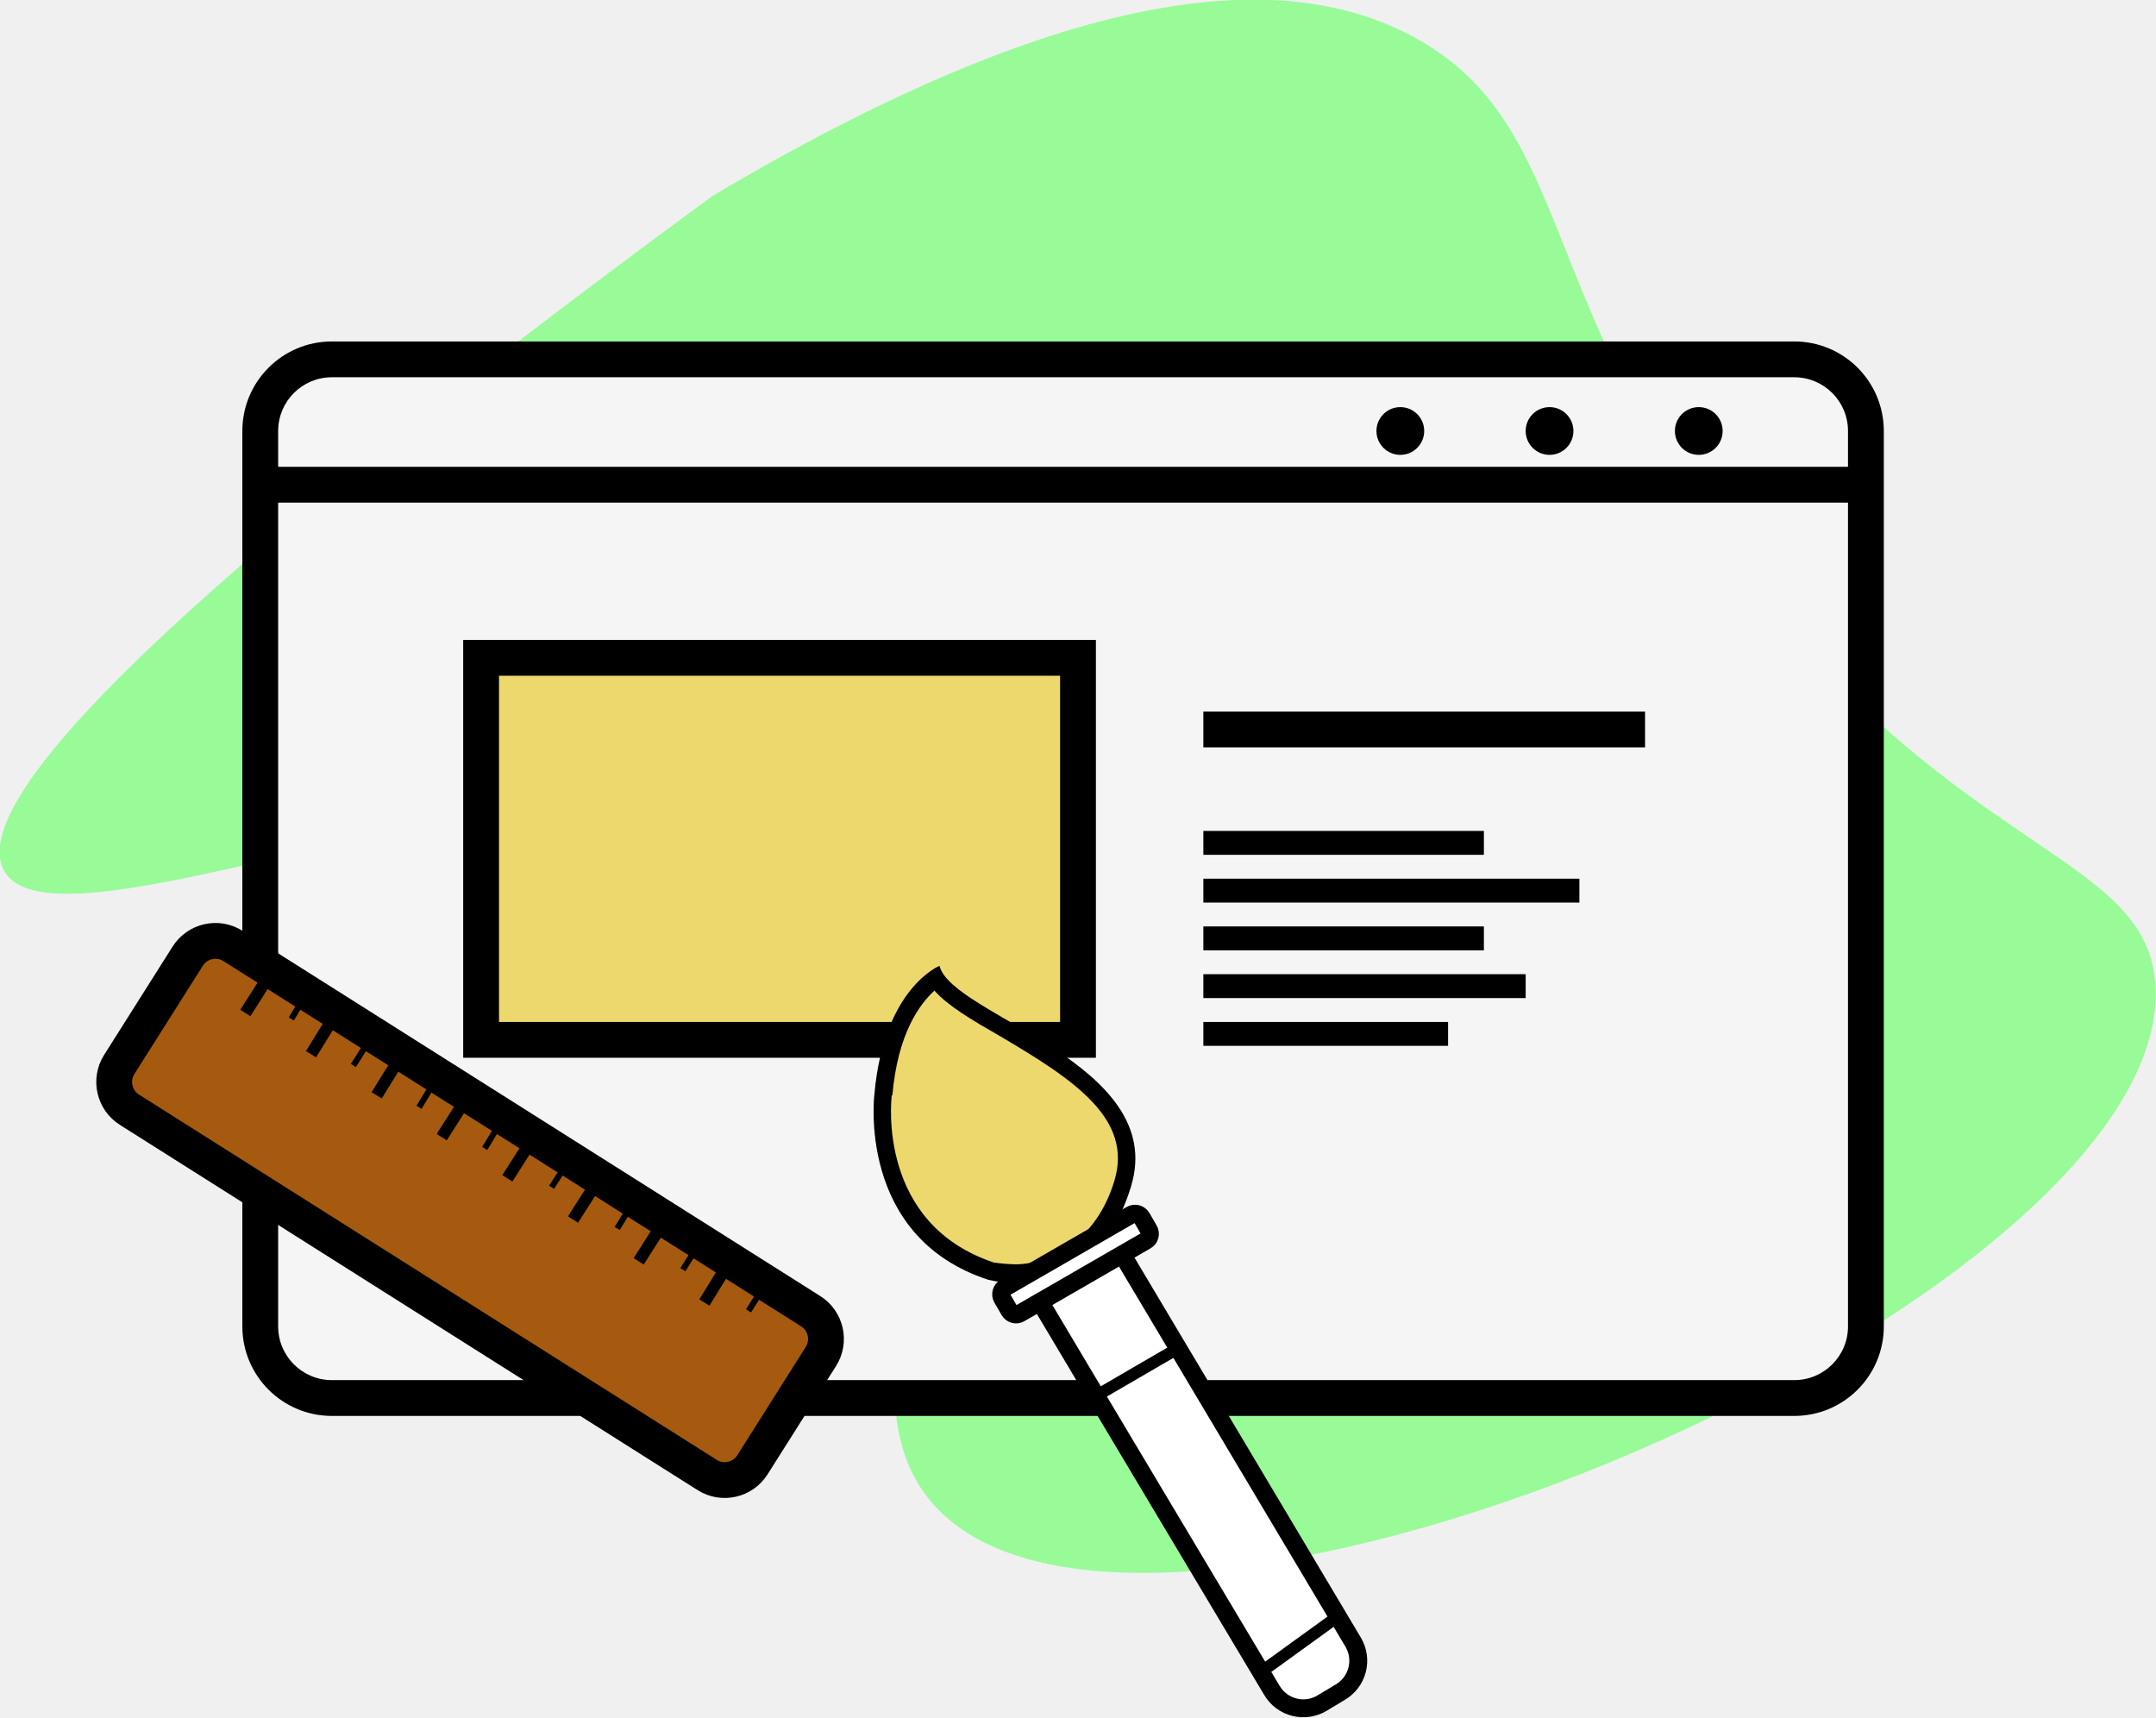
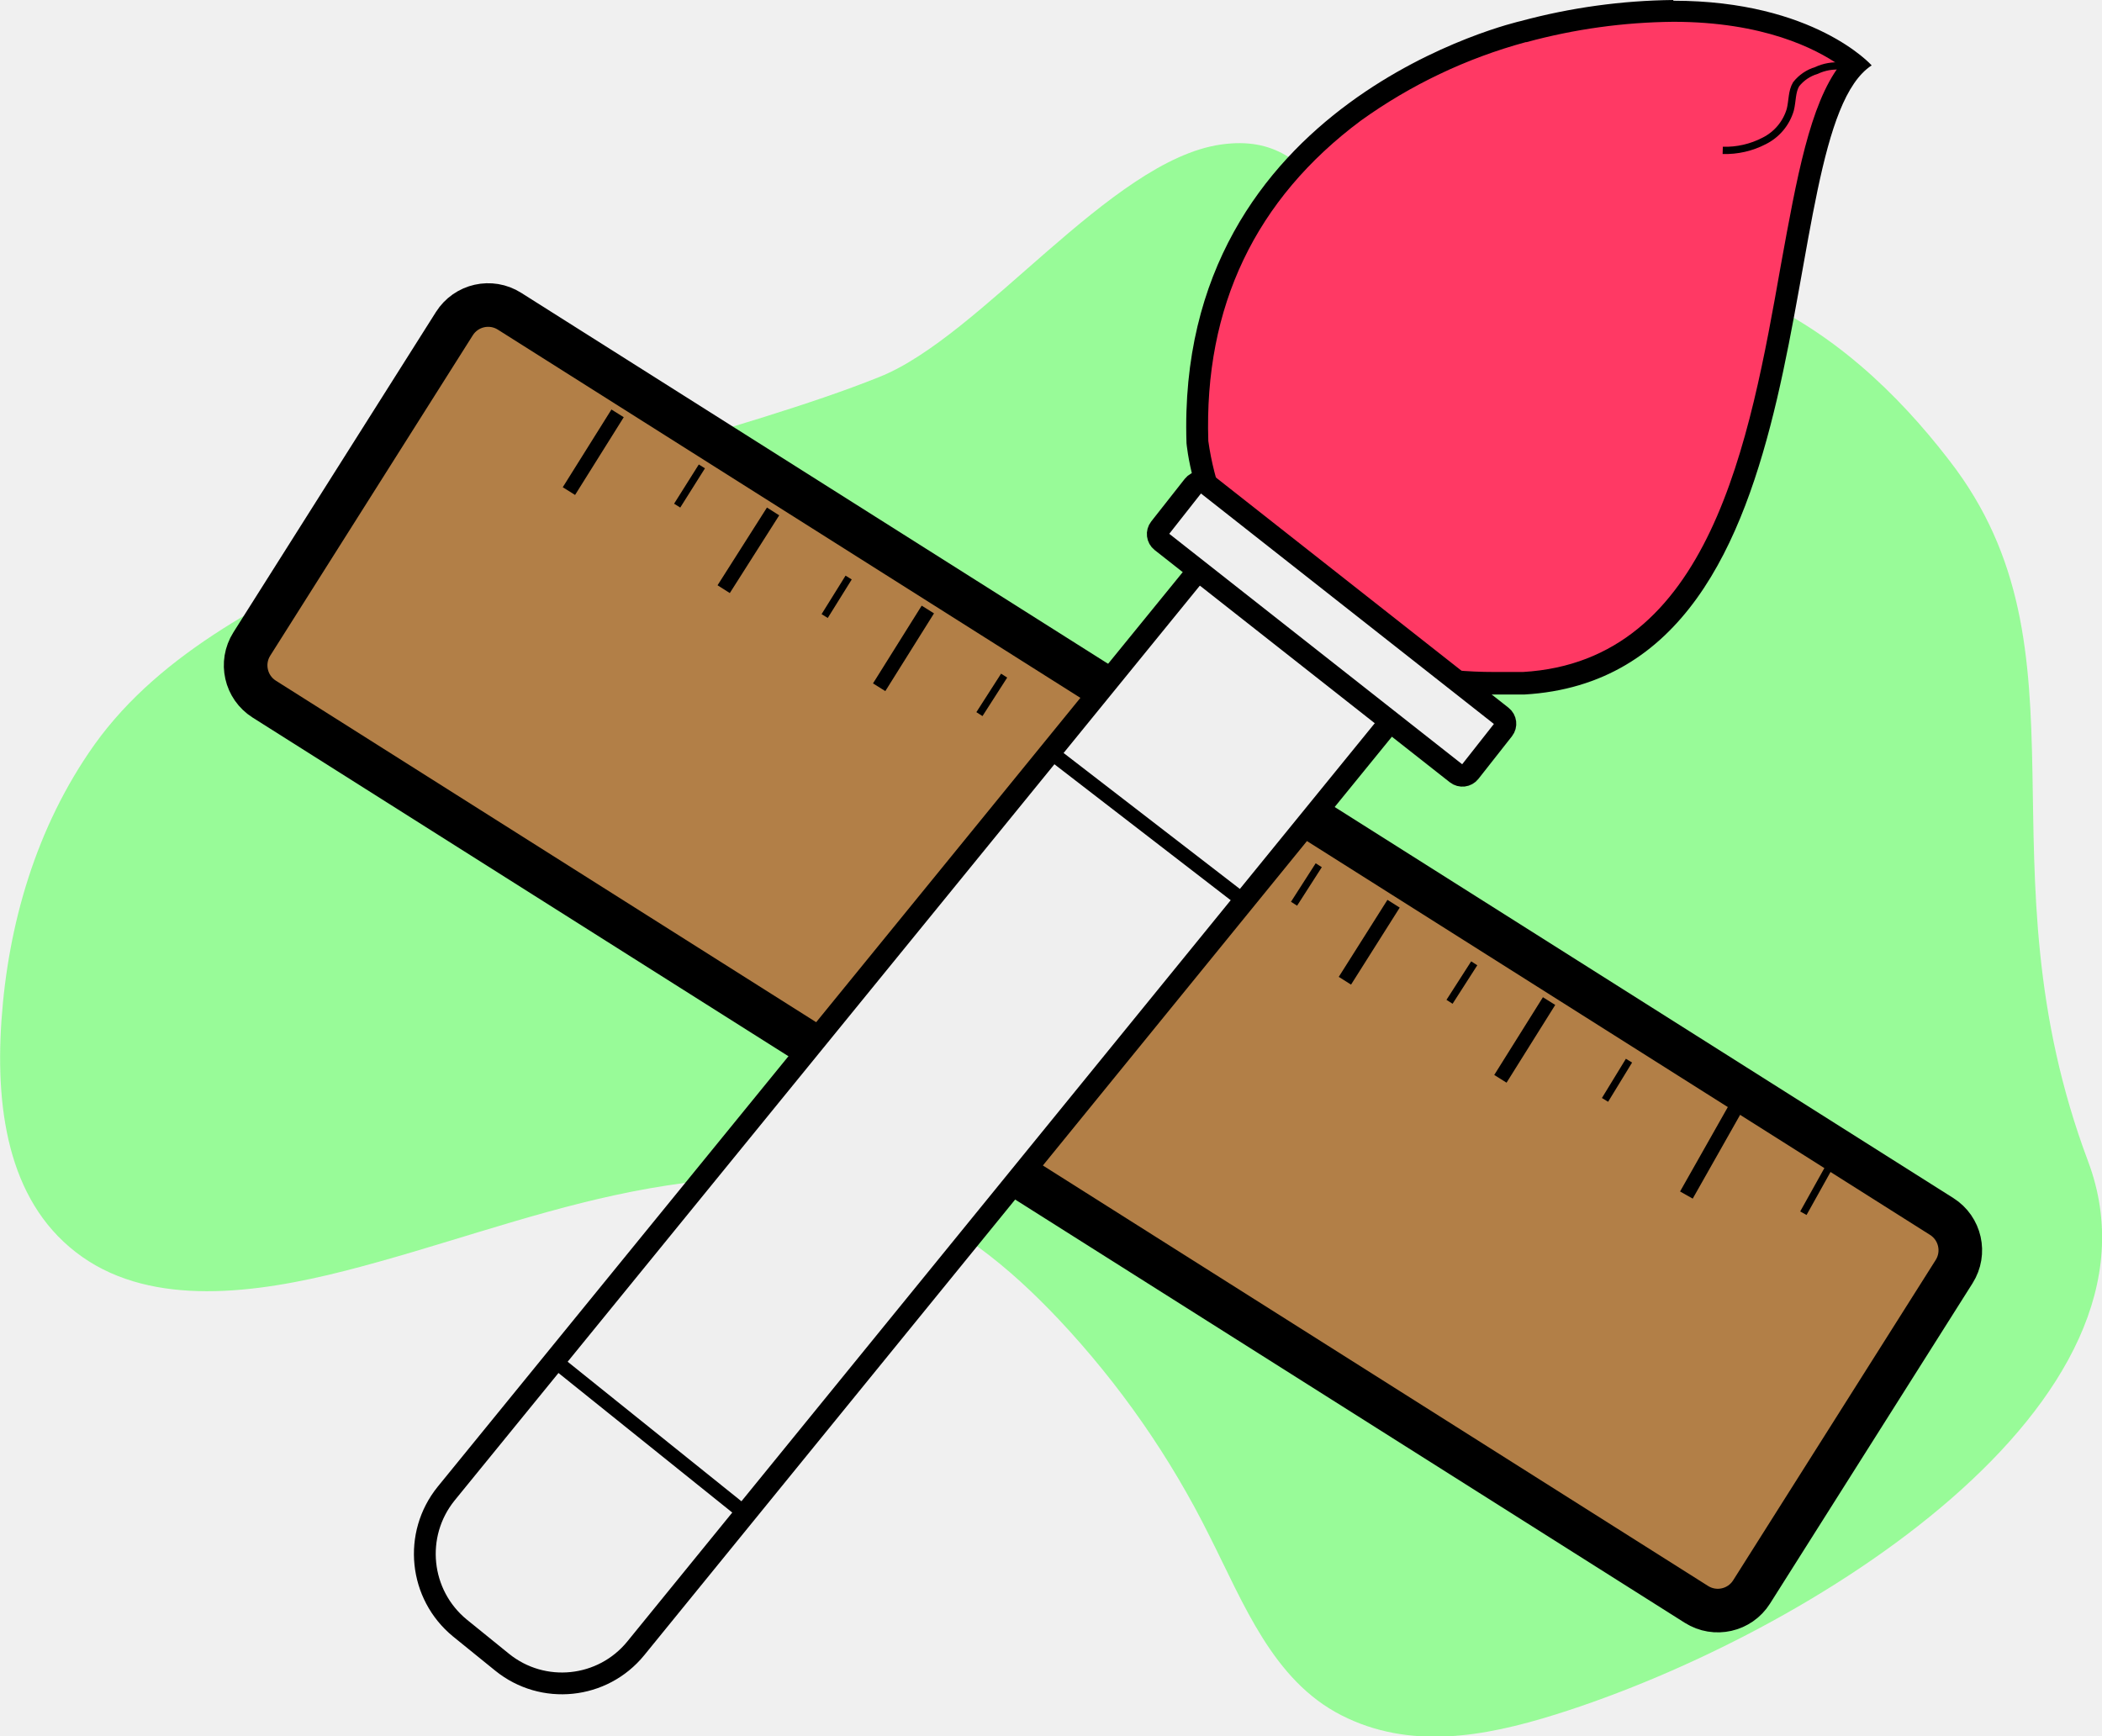
- <svg xmlns="http://www.w3.org/2000/svg" id="Layer_1" data-name="Layer 1" viewBox="0 0 361.2 287.7">
+ <svg xmlns="http://www.w3.org/2000/svg" id="Layer_1" data-name="Layer 1" viewBox="0 0 289.3 238.9">
  <defs>
-     <style>.cls-1{fill:#98fb98;}.cls-2{fill:#f5f5f5;}.cls-3,.cls-5,.cls-7,.cls-8{fill:none;}.cls-3,.cls-5,.cls-6,.cls-7,.cls-8,.cls-9{stroke:#000;stroke-miterlimit:10;}.cls-3,.cls-6{stroke-width:6px;}.cls-4{fill:#edd86e;}.cls-5{stroke-width:4px;}.cls-6{fill:#a55a0f;}.cls-7{stroke-width:2px;}.cls-9{fill:#fff;stroke-width:3px;}</style>
+     <style>.cls-1{fill:#98fb98;}.cls-2{fill:#b27f47;stroke-width:6px;}.cls-2,.cls-3,.cls-4,.cls-5{stroke:#000;stroke-miterlimit:10;}.cls-3,.cls-4{fill:none;}.cls-3{stroke-width:2px;}.cls-5{fill:#efefef;stroke-width:3px;}.cls-6{fill:#ff3964;}</style>
  </defs>
-   <path class="cls-1" d="M451.8,272.6c65.4-38.8,99-36.8,117.8-26.4,26.9,14.9,19.6,44.7,55.7,91s67,45.8,68.2,67.8c2.9,52.5-166.5,125.9-203.9,87.7-23.7-24.2,20.1-78.1-6.4-106.6-34.2-36.8-139.7,17.8-150.1-.4C327.4,375.6,351.8,346,451.8,272.6Z" transform="translate(-332.4 -239.8)" />
-   <rect class="cls-2" x="43.6" y="60.2" width="269" height="174" rx="12" />
-   <path d="M633,303a9,9,0,0,1,9,9V462a9,9,0,0,1-9,9H388a9,9,0,0,1-9-9V312a9,9,0,0,1,9-9H633m0-6H388a15,15,0,0,0-15,15V462a15,15,0,0,0,15,15H633a15,15,0,0,0,15-15V312a15,15,0,0,0-15-15Z" transform="translate(-332.4 -239.8)" />
-   <line class="cls-3" x1="44.6" y1="81.2" x2="311.6" y2="81.2" />
-   <circle cx="234.6" cy="72.2" r="4" />
-   <circle cx="259.6" cy="72.2" r="4" />
-   <circle cx="284.6" cy="72.2" r="4" />
-   <rect class="cls-4" x="80.6" y="110.2" width="100" height="64" />
-   <path d="M510,353v58H416V353h94m6-6H410v70H516V347Z" transform="translate(-332.4 -239.8)" />
-   <line class="cls-3" x1="201.6" y1="122.2" x2="275.6" y2="122.2" />
-   <line class="cls-5" x1="201.6" y1="141.2" x2="248.6" y2="141.2" />
-   <line class="cls-5" x1="201.6" y1="149.2" x2="264.6" y2="149.2" />
-   <line class="cls-5" x1="201.6" y1="157.2" x2="248.6" y2="157.2" />
-   <line class="cls-5" x1="201.6" y1="165.2" x2="255.6" y2="165.2" />
-   <line class="cls-5" x1="201.6" y1="173.2" x2="242.6" y2="173.2" />
-   <rect class="cls-6" x="348.8" y="426.2" width="125.5" height="32.46" rx="5.5" transform="translate(-32.7 -391.1) rotate(32.3)" />
-   <line class="cls-7" x1="44.6" y1="164.2" x2="41.1" y2="169.7" />
-   <line class="cls-8" x1="50.5" y1="167.9" x2="48.8" y2="170.7" />
-   <line class="cls-7" x1="55.5" y1="171.1" x2="52.1" y2="176.6" />
-   <line class="cls-8" x1="60.9" y1="175.8" x2="59.2" y2="178.5" />
-   <line class="cls-7" x1="66.5" y1="178" x2="63.1" y2="183.5" />
-   <line class="cls-8" x1="71.9" y1="182.7" x2="70.2" y2="185.5" />
-   <line class="cls-7" x1="77.5" y1="185" x2="74" y2="190.5" />
-   <line class="cls-8" x1="82.9" y1="189.6" x2="81.2" y2="192.4" />
-   <line class="cls-7" x1="88.5" y1="191.9" x2="85" y2="197.4" />
-   <line class="cls-8" x1="94.2" y1="196.1" x2="92.4" y2="198.9" />
-   <line class="cls-7" x1="99.5" y1="198.8" x2="96" y2="204.3" />
-   <line class="cls-8" x1="105.1" y1="203" x2="103.4" y2="205.8" />
-   <line class="cls-7" x1="110.5" y1="205.8" x2="107" y2="211.3" />
-   <line class="cls-8" x1="116.1" y1="210" x2="114.4" y2="212.7" />
-   <line class="cls-7" x1="121.4" y1="212.7" x2="118" y2="218.2" />
-   <line class="cls-8" x1="127.1" y1="216.9" x2="125.4" y2="219.6" />
-   <line class="cls-8" x1="138.1" y1="223.8" x2="136.3" y2="226.6" />
-   <path class="cls-9" d="M556.9,523.3l-3,1.8a6.1,6.1,0,0,1-8.4-2.1l-28.9-48.4-13.7-23a6.2,6.2,0,0,1,2.1-8.5l3-1.8a6.3,6.3,0,0,1,8.5,2.1l42.6,71.5A6.1,6.1,0,0,1,556.9,523.3Z" transform="translate(-332.4 -239.8)" />
-   <path class="cls-4" d="M502.5,453.1a21,21,0,0,1-4.1-.4c-20.7-6.8-18.2-28.6-18-29.6,1.1-12.8,6.3-17.8,8.7-19.5,1.8,2.8,6.2,5.4,11.4,8.4,10.6,6.1,23.7,13.8,20,26s-11.9,15.1-18,15.1Z" transform="translate(-332.4 -239.8)" />
-   <path d="M488.9,405.7c2.3,2.6,6.2,4.9,10.9,7.6,12.8,7.5,22.4,14,19.3,24.3s-11,14-16.6,14a29.2,29.2,0,0,1-3.6-.3c-19.5-6.5-17.2-27.1-17.1-28h.1c.9-10.4,4.6-15.3,7-17.5m.9-4.2s-9.3,3.7-10.9,21.4c0,0-3.1,24,19.1,31.2a19.5,19.5,0,0,0,4.5.5c5.7,0,15.2-2.2,19.4-16.2,6.2-20.6-30.1-28.6-32.1-36.9Z" transform="translate(-332.4 -239.8)" />
-   <line class="cls-7" x1="197.3" y1="225.9" x2="183.2" y2="234.1" />
-   <line class="cls-7" x1="224.4" y1="270.6" x2="211.4" y2="280" />
-   <rect class="cls-9" x="499" y="449" width="27" height="5" rx="1.3" transform="translate(-489.4 77) rotate(-30)" />
+   <path class="cls-1" d="M356,464.6c-8.1,11.4-11.9,24.9-12.8,38s1.3,25.6,11.1,32.5,23.8,5.1,36.3,1.9,24.6-7.7,37.1-10.4,25.7-3.7,37.1.3c9.5,3.3,17.2,9.7,23.9,16.8a124.2,124.2,0,0,1,20.8,29.9c4.7,9.3,8.7,19.8,18.1,24.6s19.6,3,29.5-.1c35.1-11,85.7-42.9,73.3-76.1-15.4-41,1.3-70.2-19.1-96.5-7.3-9.5-16.3-17.9-27.6-22.8-13.2-5.7-28.6-6.1-43.6-5.9s-13.9-17-29.1-14.8-32.9,26.4-47,32c-18.9,7.6-50.8,14.5-69.2,23.4C380.6,444.3,365.3,451.6,356,464.6Z" transform="translate(-343 -362.1)" />
+   <rect class="cls-2" x="373.2" y="462.2" width="244.2" height="63.17" rx="5.5" transform="translate(-3 -550.2) rotate(32.3)" />
+   <line class="cls-3" x1="85" y1="56.9" x2="78.3" y2="67.6" />
+   <line class="cls-4" x1="96.6" y1="64.2" x2="93.2" y2="69.6" />
+   <line class="cls-3" x1="106.4" y1="70.4" x2="99.6" y2="81.1" />
+   <line class="cls-4" x1="116.8" y1="79.5" x2="113.5" y2="84.8" />
+   <line class="cls-3" x1="127.7" y1="83.9" x2="121" y2="94.6" />
+   <line class="cls-4" x1="138.2" y1="93" x2="134.8" y2="98.3" />
+   <line class="cls-3" x1="149.1" y1="97.4" x2="142.4" y2="108.1" />
+   <line class="cls-4" x1="159.6" y1="106.5" x2="156.2" y2="111.8" />
+   <line class="cls-3" x1="170.5" y1="110.9" x2="163.7" y2="121.6" />
+   <line class="cls-4" x1="181.5" y1="119.1" x2="178.1" y2="124.4" />
+   <line class="cls-3" x1="191.8" y1="124.4" x2="185.1" y2="135" />
+   <line class="cls-4" x1="202.9" y1="132.6" x2="199.5" y2="137.9" />
+   <line class="cls-3" x1="213.2" y1="137.8" x2="206.5" y2="148.5" />
+   <line class="cls-4" x1="224.2" y1="146" x2="220.9" y2="151.4" />
+   <line class="cls-3" x1="239" y1="152.3" x2="232.1" y2="164.5" />
+   <line class="cls-4" x1="251.6" y1="160.9" x2="248.2" y2="167" />
+   <path class="cls-5" d="M412.1,590.9l-5.8-4.7a13.2,13.2,0,0,1-1.9-18.5L480,474.9l35.9-44.1a13,13,0,0,1,18.4-1.9l5.8,4.7A13.1,13.1,0,0,1,542,452L430.5,589A13.1,13.1,0,0,1,412.1,590.9Z" transform="translate(-343 -362.1)" />
+   <path class="cls-6" d="M548.7,456.2c-15.9,0-27.6-5.6-34.8-16.6a41.7,41.7,0,0,1-6.1-16.6c-.6-19.1,6.7-34.4,21.7-45.5a69.1,69.1,0,0,1,23.1-11,79.8,79.8,0,0,1,20.7-2.9c14.5,0,22.3,5.1,25,7.3-4.5,4.6-6.4,15.1-8.7,28-4.4,24.8-10,55.6-36.9,57.2Z" transform="translate(-343 -362.1)" />
+   <path d="M573.3,365.1c12.4,0,19.6,3.7,22.9,6-4.1,5.4-5.9,15.4-8.1,27.5-4.3,24.3-9.7,54.5-35.5,56h-3.9c-15.2,0-26.5-5.3-33.4-15.8a39.2,39.2,0,0,1-6-16c-.6-18.5,6.5-33.3,21-44.1A70.6,70.6,0,0,1,553,367.9h.1a79.6,79.6,0,0,1,20.2-2.8m0-3a83.9,83.9,0,0,0-21,2.9s-47.6,10.7-46,58.1c0,0,2.8,34.6,42.4,34.6h4.1c43.4-2.5,33.4-77.2,47.8-86.6,0,0-7.9-8.9-27.3-8.9Z" transform="translate(-343 -362.1)" />
+   <line class="cls-3" x1="171" y1="123.9" x2="145.2" y2="104" />
+   <line class="cls-3" x1="102" y1="207.9" x2="76.6" y2="187.5" />
+   <rect class="cls-5" x="498.6" y="443.7" width="54.3" height="10.06" rx="1.3" transform="translate(47.6 -591.2) rotate(38.2)" />
+   <path class="cls-4" d="M596.4,371.2a6.6,6.6,0,0,0-3.4.6,5.6,5.6,0,0,0-2.8,1.9c-.6,1-.5,2.3-.8,3.5a7,7,0,0,1-3.6,4.3,11.6,11.6,0,0,1-5.7,1.3" transform="translate(-343 -362.1)" />
</svg>
